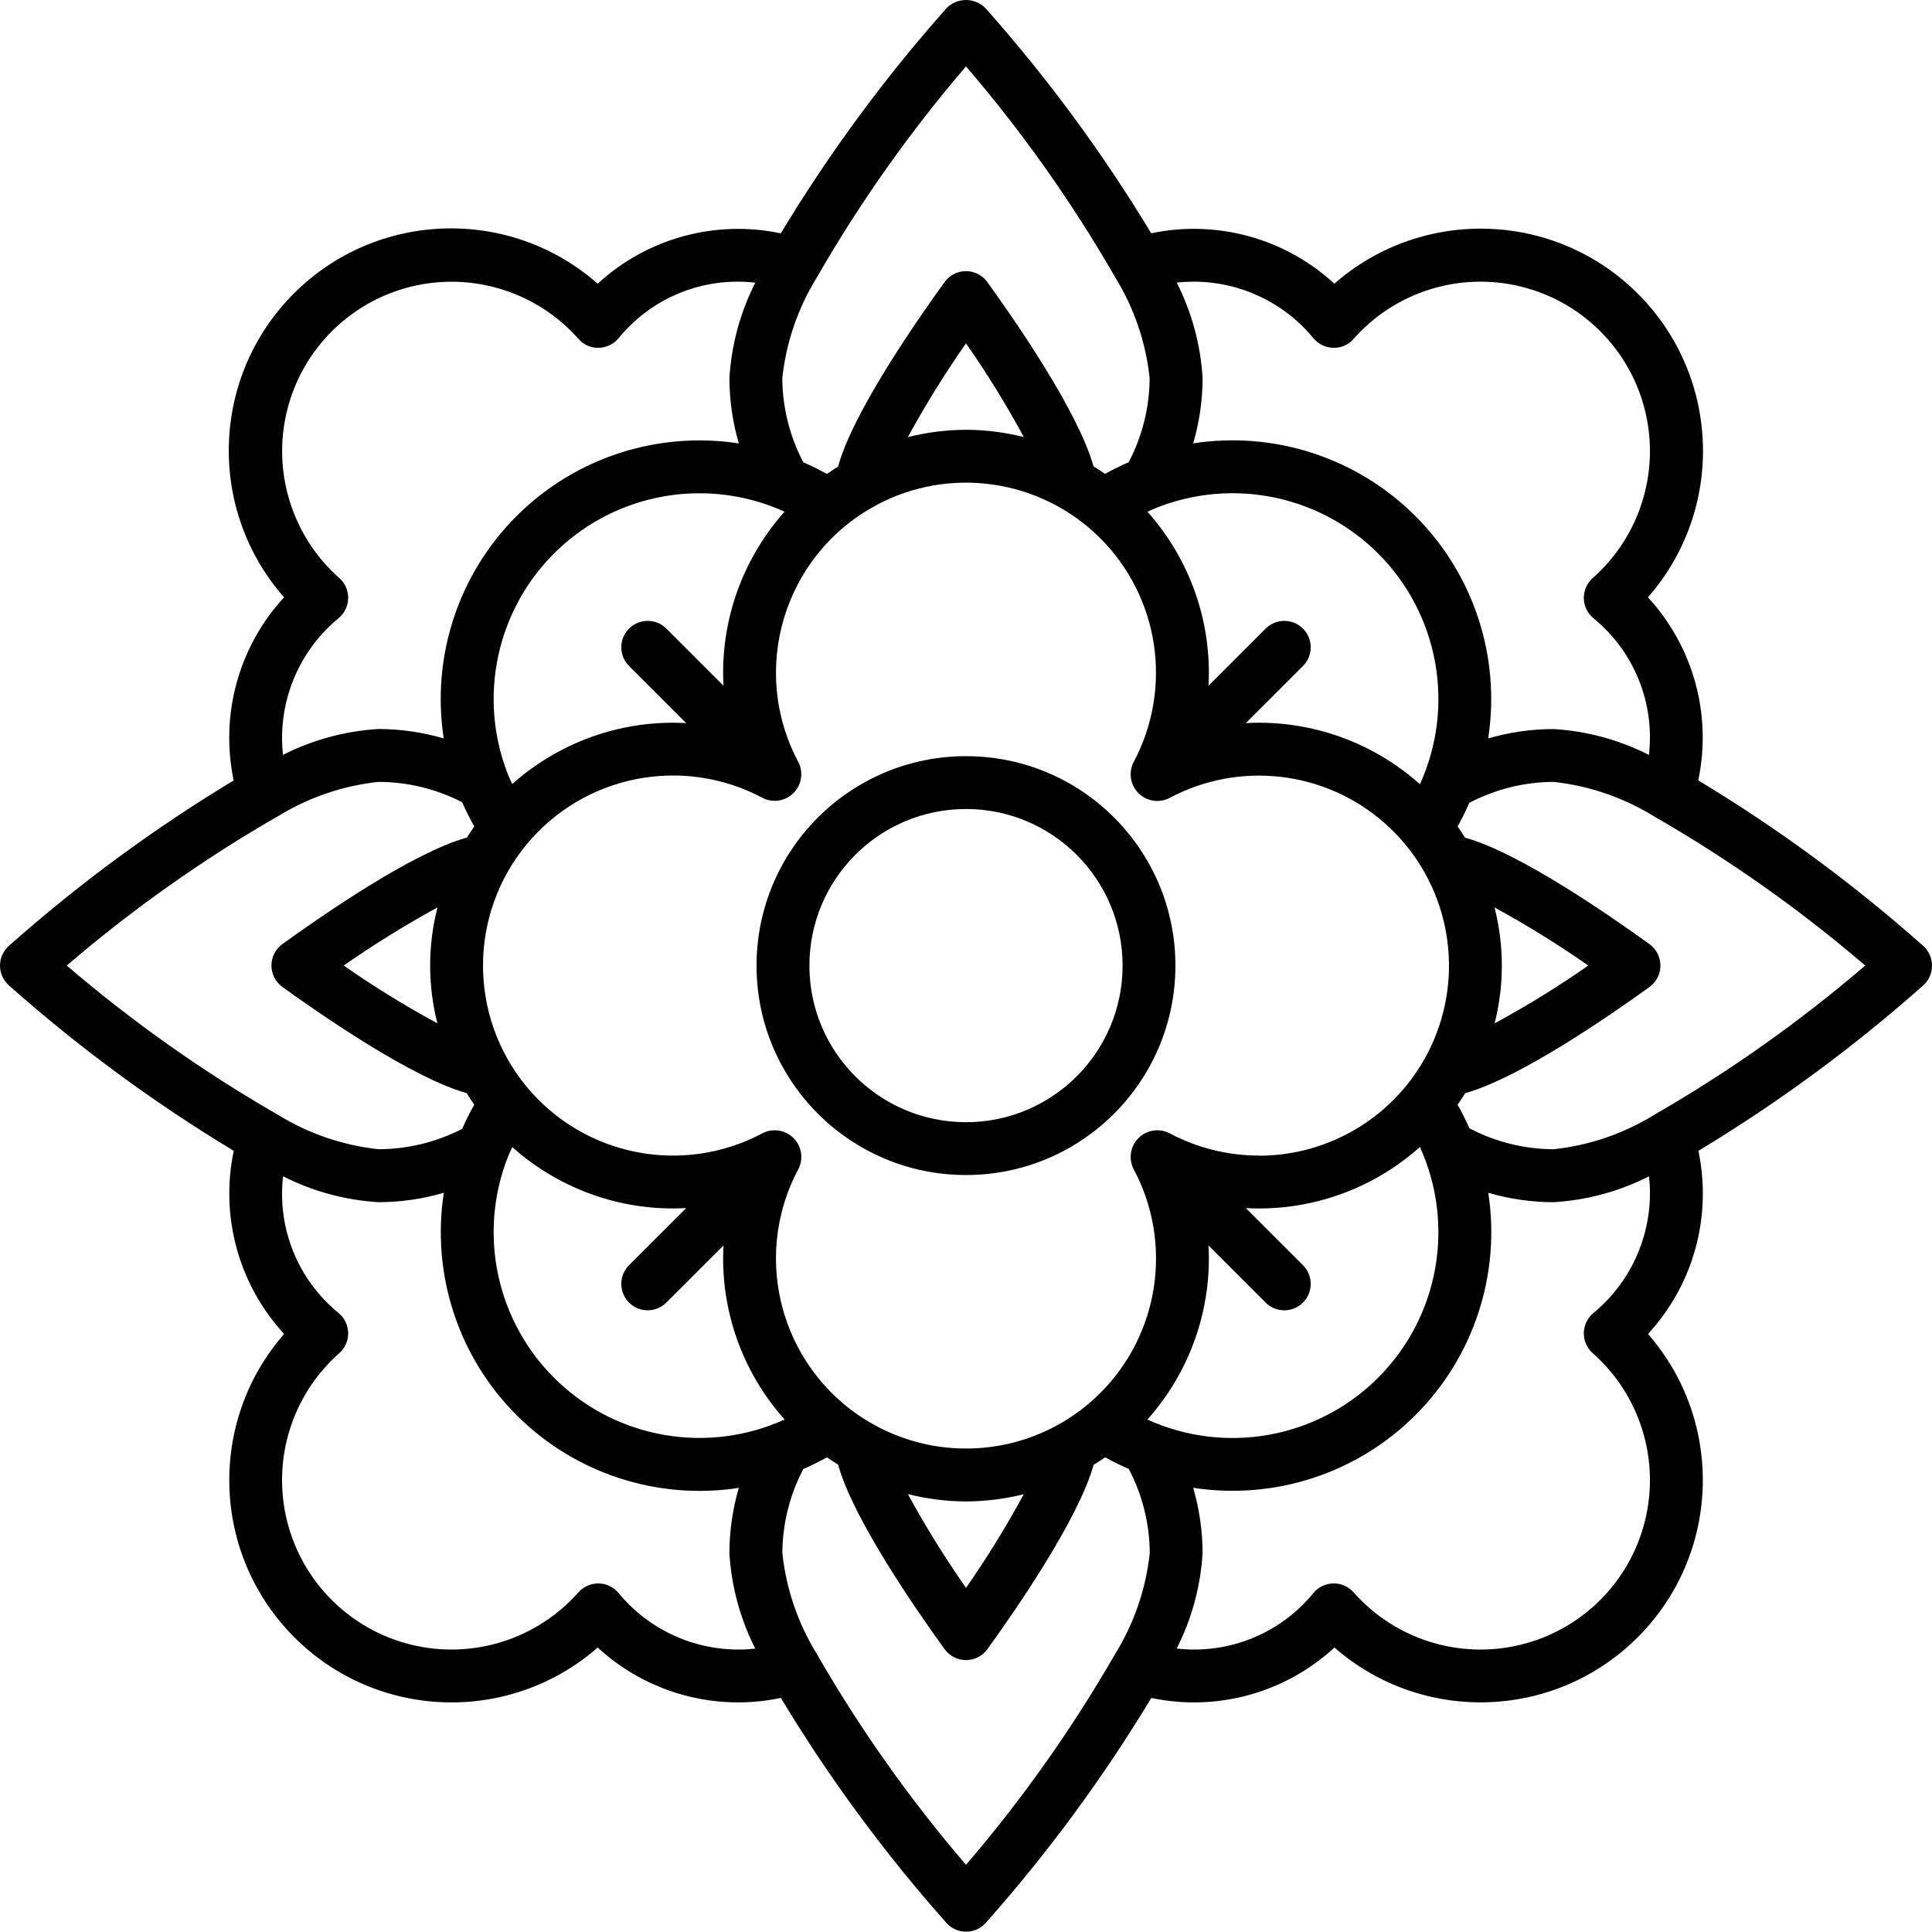
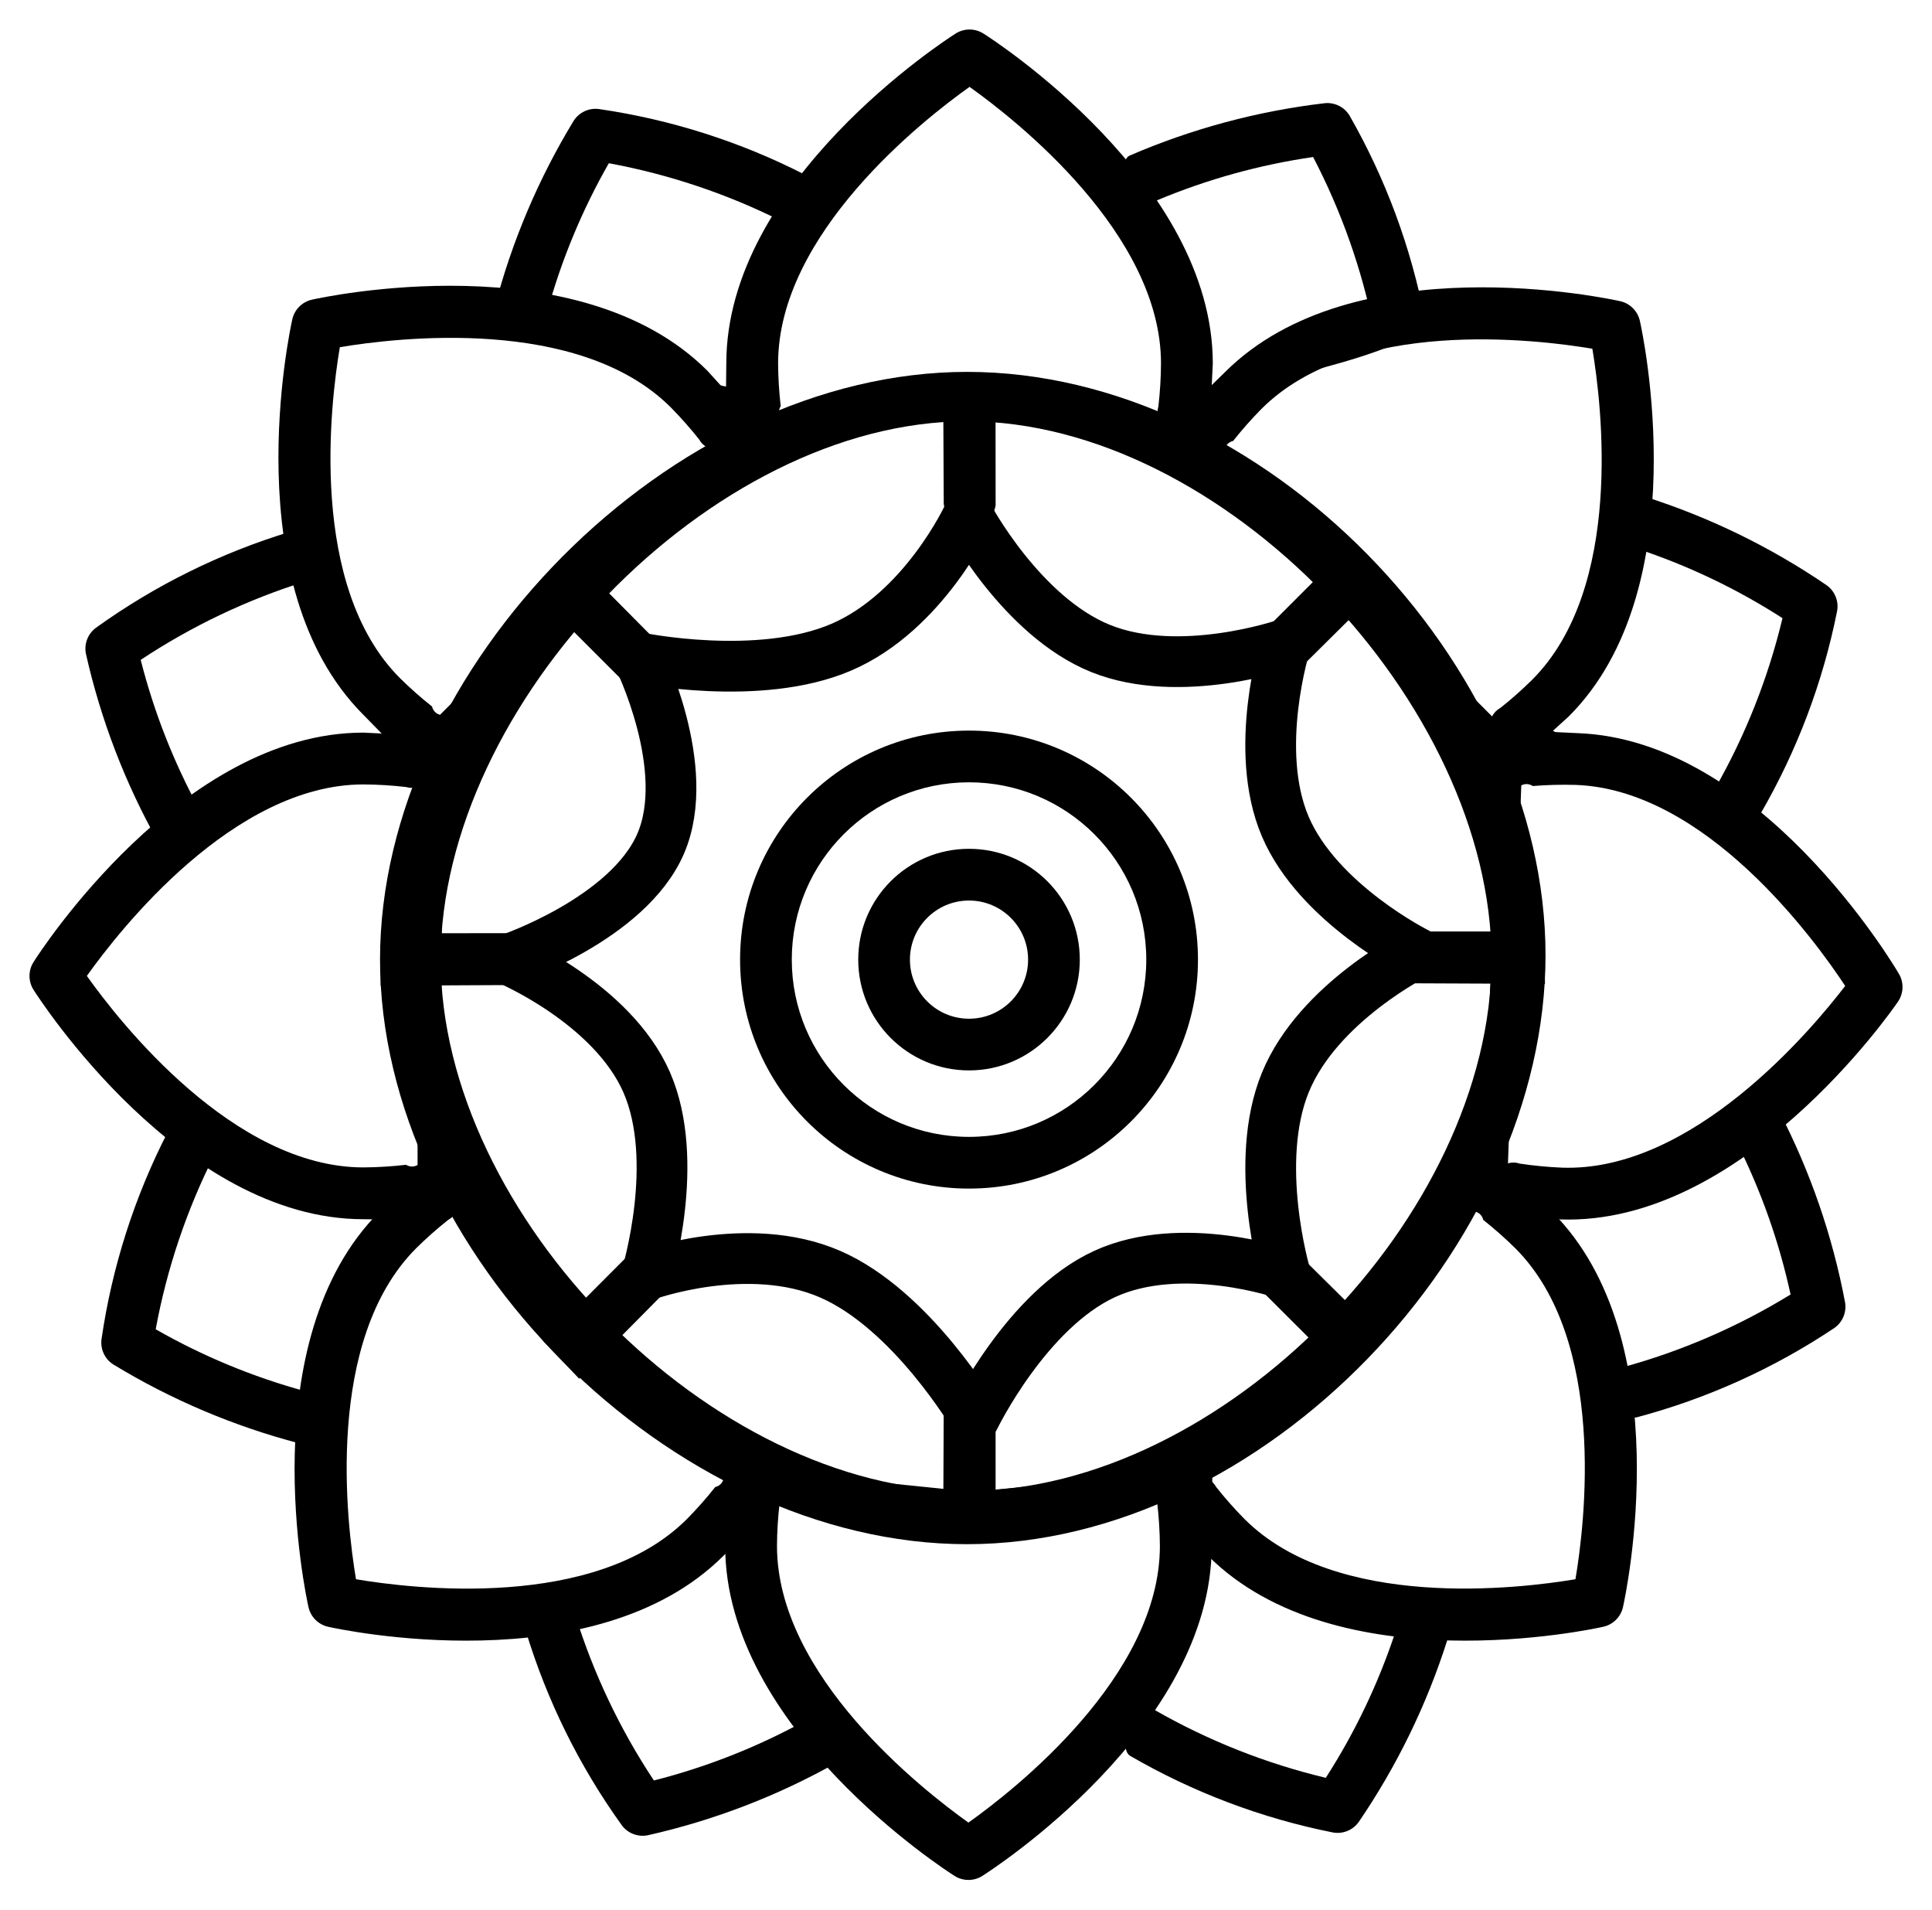
- <svg xmlns="http://www.w3.org/2000/svg" id="User_Interface" data-name="User Interface" width="112" height="111.98" viewBox="0 0 112 111.98">
-   <path id="Path_509" data-name="Path 509" d="M62.266,50.125A12.141,12.141,0,1,0,74.406,62.266,12.141,12.141,0,0,0,62.266,50.125Zm0,21.219a9.078,9.078,0,1,1,9.078-9.078,9.078,9.078,0,0,1-9.078,9.078Z" transform="translate(-6.266 -6.289)" />
-   <path id="Path_510" data-name="Path 510" d="M112,56a1.529,1.529,0,0,0-.513-1.144A88.379,88.379,0,0,0,98.45,45.265a12,12,0,0,0-2.918-10.612A12.883,12.883,0,0,0,77.354,16.472,12.01,12.01,0,0,0,66.737,13.55,88.357,88.357,0,0,0,57.144.516a1.58,1.58,0,0,0-2.287,0,88.356,88.356,0,0,0-9.593,13.037A12.01,12.01,0,0,0,34.65,16.472,12.883,12.883,0,0,0,16.468,34.653,12.01,12.01,0,0,0,13.547,45.27,88.356,88.356,0,0,0,.513,54.86a1.532,1.532,0,0,0,0,2.287A88.355,88.355,0,0,0,13.55,66.74a12.01,12.01,0,0,0,2.922,10.617A12.883,12.883,0,0,0,34.65,95.535a12.01,12.01,0,0,0,10.617,2.922,88.359,88.359,0,0,0,9.594,13.038,1.532,1.532,0,0,0,2.287,0,88.357,88.357,0,0,0,9.594-13.037,12.01,12.01,0,0,0,10.617-2.922A12.883,12.883,0,0,0,95.536,77.358a12,12,0,0,0,2.921-10.616,88.38,88.38,0,0,0,13.037-9.594A1.53,1.53,0,0,0,112,56ZM69.183,16.354a9,9,0,0,1,6.958,3.278,1.528,1.528,0,0,0,1.153.555,1.468,1.468,0,0,0,1.173-.514A9.822,9.822,0,1,1,92.331,33.537a1.532,1.532,0,0,0,.04,2.326,8.909,8.909,0,0,1,3.219,7.926,14.1,14.1,0,0,0-5.529-1.5,13.627,13.627,0,0,0-3.79.545,14.995,14.995,0,0,0-17.1-17.107,13.627,13.627,0,0,0,.545-3.79,14.1,14.1,0,0,0-1.5-5.529A8.935,8.935,0,0,1,69.183,16.354Zm3.8,50.662a11.037,11.037,0,0,1-5.194-1.3,1.545,1.545,0,0,0-2.076,2.076A11.012,11.012,0,0,1,50.674,82.624l-.012-.008a11.008,11.008,0,0,1-4.375-14.824,1.545,1.545,0,0,0-2.076-2.076,11.017,11.017,0,1,1,0-19.432,1.543,1.543,0,0,0,2.076-2.069,11.013,11.013,0,0,1,4.446-14.865l.017-.014A11.016,11.016,0,0,1,65.713,44.214a1.544,1.544,0,0,0,2.076,2.076,11.017,11.017,0,1,1,5.194,20.733Zm9.331-21.528a14.005,14.005,0,0,0-9.331-3.565c-.254,0-.507.009-.76.023l3.312-3.312a1.531,1.531,0,0,0-2.166-2.166l-3.312,3.312c.014-.253.023-.507.023-.76a14.005,14.005,0,0,0-3.565-9.331,11.931,11.931,0,0,1,15.8,15.8ZM56,24.941a14.041,14.041,0,0,0-3.37.424A57.855,57.855,0,0,1,56,19.93a56.358,56.358,0,0,1,3.351,5.43A14.04,14.04,0,0,0,56,24.941ZM45.485,29.689A14.005,14.005,0,0,0,41.92,39.02c0,.254.009.507.023.76l-3.312-3.312a1.531,1.531,0,0,0-2.166,2.166l3.312,3.312c-.253-.014-.507-.023-.76-.023a14,14,0,0,0-9.32,3.555c-.077-.165-.16-.328-.228-.5A11.931,11.931,0,0,1,45.482,29.689ZM25.36,59.352A56.357,56.357,0,0,1,19.926,56a57.856,57.856,0,0,1,5.435-3.368,13.591,13.591,0,0,0-.005,6.719Zm4.112,7.674c.068-.17.151-.332.227-.5a14,14,0,0,0,9.321,3.556c.254,0,.508-.009.76-.023l-3.315,3.312a1.531,1.531,0,0,0,2.166,2.166l3.312-3.312c-.014.253-.023.507-.023.76a14.005,14.005,0,0,0,3.565,9.331A11.931,11.931,0,0,1,29.469,67.028ZM56,87.066a14.04,14.04,0,0,0,3.349-.419A56.359,56.359,0,0,1,56,92.077a57.853,57.853,0,0,1-3.368-5.435A14.041,14.041,0,0,0,56,87.066Zm10.515-4.749a14.005,14.005,0,0,0,3.565-9.331c0-.254-.009-.507-.023-.76l3.312,3.312a1.531,1.531,0,0,0,2.166-2.166L72.223,70.06c.253.014.507.023.76.023a14.005,14.005,0,0,0,9.331-3.565,11.931,11.931,0,0,1-15.8,15.8ZM86.64,52.633A57.857,57.857,0,0,1,92.074,56a56.359,56.359,0,0,1-5.43,3.351,13.591,13.591,0,0,0-.005-6.719ZM56,3.874a80.144,80.144,0,0,1,8.617,12.17c.01.017.018.036.029.052a13.943,13.943,0,0,1,2,5.845,10.617,10.617,0,0,1-1.216,4.881,14.908,14.908,0,0,0-1.368.675c-.219-.153-.445-.3-.672-.438-.875-3.155-4.526-8.431-6.156-10.685A1.531,1.531,0,0,0,56,15.743h0a1.531,1.531,0,0,0-1.241.634c-1.654,2.285-5.337,7.6-6.175,10.7-.22.136-.437.274-.649.423a14.906,14.906,0,0,0-1.368-.676,10.617,10.617,0,0,1-1.216-4.881,13.934,13.934,0,0,1,2.013-5.852l.019-.035A80.3,80.3,0,0,1,56,3.874ZM16.351,42.82a9,9,0,0,1,3.278-6.958,1.532,1.532,0,0,0,.04-2.326A9.822,9.822,0,1,1,33.534,19.672a1.481,1.481,0,0,0,1.172.515,1.528,1.528,0,0,0,1.153-.555,8.909,8.909,0,0,1,7.926-3.219,14.1,14.1,0,0,0-1.5,5.529,13.627,13.627,0,0,0,.545,3.79,14.995,14.995,0,0,0-17.107,17.1,13.627,13.627,0,0,0-3.79-.545,14.1,14.1,0,0,0-5.529,1.5A8.935,8.935,0,0,1,16.351,42.82Zm-.31,4.566.052-.028a13.93,13.93,0,0,1,5.845-2.005,10.631,10.631,0,0,1,4.855,1.18,15.091,15.091,0,0,0,.7,1.4c-.149.212-.286.43-.423.649-3.1.84-8.414,4.52-10.7,6.175a1.531,1.531,0,0,0,0,2.482c2.254,1.629,7.529,5.278,10.685,6.156.141.228.284.453.438.672a15.092,15.092,0,0,0-.7,1.4,10.631,10.631,0,0,1-4.855,1.18,13.934,13.934,0,0,1-5.853-2.013l-.033-.017A80.361,80.361,0,0,1,3.871,56a80.188,80.188,0,0,1,12.17-8.617ZM42.816,95.652a9,9,0,0,1-6.958-3.278,1.528,1.528,0,0,0-1.153-.555,1.555,1.555,0,0,0-1.172.515A9.822,9.822,0,1,1,19.669,78.47a1.532,1.532,0,0,0-.04-2.326,8.909,8.909,0,0,1-3.219-7.926,14.1,14.1,0,0,0,5.529,1.5,13.627,13.627,0,0,0,3.79-.545,14.995,14.995,0,0,0,17.1,17.107,13.627,13.627,0,0,0-.545,3.79,14.1,14.1,0,0,0,1.5,5.529,8.936,8.936,0,0,1-.968.055ZM56,108.132a80.236,80.236,0,0,1-8.617-12.169c-.01-.018-.018-.036-.029-.053a13.943,13.943,0,0,1-2-5.845,10.617,10.617,0,0,1,1.216-4.881,14.9,14.9,0,0,0,1.368-.675c.212.149.43.286.649.423.84,3.1,4.52,8.414,6.175,10.7A1.531,1.531,0,0,0,56,96.264h0a1.531,1.531,0,0,0,1.241-.634c1.629-2.254,5.278-7.53,6.156-10.685.228-.141.453-.284.672-.437a14.906,14.906,0,0,0,1.368.675,10.617,10.617,0,0,1,1.216,4.881,13.934,13.934,0,0,1-2.012,5.853l-.018.032A80.265,80.265,0,0,1,56,108.132ZM95.649,69.186a9,9,0,0,1-3.278,6.958,1.532,1.532,0,0,0-.04,2.326A9.822,9.822,0,1,1,78.467,92.334a1.532,1.532,0,0,0-2.326.04,8.909,8.909,0,0,1-7.926,3.219,14.1,14.1,0,0,0,1.5-5.529,13.627,13.627,0,0,0-.545-3.79,14.995,14.995,0,0,0,17.107-17.1,13.627,13.627,0,0,0,3.79.545,14.1,14.1,0,0,0,5.529-1.5,8.924,8.924,0,0,1,.055.968Zm.31-4.566-.053.029a13.94,13.94,0,0,1-5.844,2,10.617,10.617,0,0,1-4.881-1.216A14.907,14.907,0,0,0,84.5,64.07c.153-.219.3-.445.438-.672,3.155-.875,8.431-4.526,10.685-6.156a1.531,1.531,0,0,0,0-2.481c-2.285-1.655-7.6-5.337-10.7-6.175-.137-.22-.274-.437-.423-.649a14.908,14.908,0,0,0,.675-1.368,10.617,10.617,0,0,1,4.881-1.216,13.927,13.927,0,0,1,5.851,2.012l.034.018A80.324,80.324,0,0,1,108.129,56a80.189,80.189,0,0,1-12.17,8.617Z" transform="translate(0 -0.026)" />
+ <svg xmlns="http://www.w3.org/2000/svg" width="114.234" height="112.878" viewBox="0 0 114.234 112.878">
+   <g id="User_Interface" transform="translate(1.294 1.724)">
+     <path id="Path_516" data-name="Path 516" d="M.006.355A1.533,1.533,0,0,1,1.594-.917,1.485,1.485,0,0,1,3.072.388L2.8,8.164-.3,8.127Z" transform="matrix(0.999, -0.035, 0.035, 0.999, 54.49, 80.598)" />
+     <path id="Path_517" data-name="Path 517" d="M.31,7.808A1.532,1.532,0,0,0,1.9,9.081a1.485,1.485,0,0,0,1.479-1.3L3.1,0,0,.037Z" transform="matrix(0.999, 0.035, -0.035, 0.999, 54.471, 20.259)" />
+     <path id="Path_518" data-name="Path 518" d="M.006.355A1.533,1.533,0,0,1,1.594-.917,1.485,1.485,0,0,1,3.072.388L2.8,8.164-.3,8.127Z" transform="matrix(-0.035, -0.999, 0.999, -0.035, 81.928, 56.422)" />
+     <path id="Path_519" data-name="Path 519" d="M.31,7.808A1.532,1.532,0,0,0,1.9,9.081a1.485,1.485,0,0,0,1.479-1.3L3.1,0,0,.037Z" transform="matrix(0.035, -0.999, 0.999, 0.035, 21.176, 56.543)" />
+     <path id="Path_520" data-name="Path 520" d="M.006.355A1.533,1.533,0,0,1,1.594-.917,1.485,1.485,0,0,1,3.072.388L2.8,8.164-.3,8.127Z" transform="translate(75.111 38.268) rotate(-137)" />
+     <path id="Path_521" data-name="Path 521" d="M.31,7.808A1.532,1.532,0,0,0,1.9,9.081a1.485,1.485,0,0,0,1.479-1.3L3.1,0,0,.037Z" transform="translate(32.925 79.804) rotate(-133)" />
+     <path id="Path_522" data-name="Path 522" d="M.006.355A1.533,1.533,0,0,1,1.594-.917,1.485,1.485,0,0,1,3.072.388L2.8,8.164-.3,8.127Z" transform="translate(38.157 36.785) rotate(133)" />
+     <path id="Path_523" data-name="Path 523" d="M.31,7.808A1.532,1.532,0,0,0,1.9,9.081a1.485,1.485,0,0,0,1.479-1.3L3.1,0,0,.037Z" transform="translate(80.62 77.503) rotate(137)" />
+     <g id="Group_406" data-name="Group 406">
+       <path id="Path_525" data-name="Path 525" d="M40.531,20.191c-7.62-7.619-22.742-4.345-23.38-4.2a1.535,1.535,0,0,0-1.161,1.158c-.143.64-3.418,15.761,4.2,23.381L22.018,42.4l1.375,1.385,20.3-20.139-1.5-1.623ZM18.8,18.8c3.306-.555,14.137-1.872,19.57,3.561a23.227,23.227,0,0,1,1.676,1.894,1.1,1.1,0,0,0,.49.472L24.723,40.531a.649.649,0,0,1-.472-.49,23.22,23.22,0,0,1-1.894-1.675C16.924,32.933,18.241,22.1,18.8,18.8Z" />
+       <path id="Path_526" data-name="Path 526" d="M40.531,20.191c-7.62-7.619-22.742-4.345-23.38-4.2a1.535,1.535,0,0,0-1.161,1.158c-.143.64-3.418,15.761,4.2,23.381L22.018,42.4l1.375,1.385,8.952-11.7,11.347-8.44-1.5-1.623ZM18.8,18.8c3.306-.555,14.137-1.872,19.57,3.561a23.227,23.227,0,0,1,1.676,1.894,1.1,1.1,0,0,0,.49.472L24.723,40.531a.649.649,0,0,1-.472-.49,23.22,23.22,0,0,1-1.894-1.675C16.924,32.933,18.241,22.1,18.8,18.8Z" transform="translate(56.033 -23.176) rotate(45)" />
+       <path id="Path_528" data-name="Path 528" d="M40.531,20.191c-7.62-7.619-22.742-4.345-23.38-4.2a1.535,1.535,0,0,0-1.161,1.158c-.143.64-3.418,15.761,4.2,23.381L22.018,42.4l1.375,1.385,20.3-20.139-1.5-1.623ZM18.8,18.8c3.306-.555,14.137-1.872,19.57,3.561a23.227,23.227,0,0,1,1.676,1.894,1.1,1.1,0,0,0,.49.472L24.723,40.531a.649.649,0,0,1-.472-.49,23.22,23.22,0,0,1-1.894-1.675C16.924,32.933,18.241,22.1,18.8,18.8Z" transform="translate(111.658 0.092) rotate(90)" />
+       <path id="Path_527" data-name="Path 527" d="M40.531,20.191c-7.62-7.619-22.742-4.345-23.38-4.2a1.535,1.535,0,0,0-1.161,1.158c-.143.64-3.418,15.761,4.2,23.381L22.018,42.4l1.375,1.385,20.3-20.139-1.5-1.623ZM18.8,18.8c3.306-.555,14.137-1.872,19.57,3.561a23.227,23.227,0,0,1,1.676,1.894,1.1,1.1,0,0,0,.49.472L24.723,40.531a.649.649,0,0,1-.472-.49,23.22,23.22,0,0,1-1.894-1.675C16.924,32.933,18.241,22.1,18.8,18.8Z" transform="translate(134.378 57.487) rotate(137)" />
+       <path id="Path_532" data-name="Path 532" d="M40.531,20.191c-7.62-7.619-22.742-4.345-23.38-4.2a1.535,1.535,0,0,0-1.161,1.158c-.143.64-3.418,15.761,4.2,23.381L22.018,42.4l1.375,1.385,20.3-20.139-1.5-1.623ZM18.8,18.8c3.306-.555,14.137-1.872,19.57,3.561a23.227,23.227,0,0,1,1.676,1.894,1.1,1.1,0,0,0,.49.472L24.723,40.531a.649.649,0,0,1-.472-.49,23.22,23.22,0,0,1-1.894-1.675C16.924,32.933,18.241,22.1,18.8,18.8Z" transform="translate(110.658 110.432) rotate(180)" />
+       <path id="Path_531" data-name="Path 531" d="M40.531,20.191c-7.62-7.619-22.742-4.345-23.38-4.2a1.535,1.535,0,0,0-1.161,1.158c-.143.64-3.418,15.761,4.2,23.381L22.018,42.4l1.375,1.385,9.074-11,11.225-9.142-1.5-1.623ZM18.8,18.8c3.306-.555,14.137-1.872,19.57,3.561a23.227,23.227,0,0,1,1.676,1.894,1.1,1.1,0,0,0,.49.472L24.723,40.531a.649.649,0,0,1-.472-.49,23.22,23.22,0,0,1-1.894-1.675C16.924,32.933,18.241,22.1,18.8,18.8Z" transform="translate(55.967 132.605) rotate(-135)" />
+       <path id="Path_530" data-name="Path 530" d="M40.531,20.191c-7.62-7.619-22.742-4.345-23.38-4.2a1.535,1.535,0,0,0-1.161,1.158c-.143.64-3.418,15.761,4.2,23.381L22.018,42.4l1.375,1.385,20.3-20.139-1.5-1.623ZM18.8,18.8c3.306-.555,14.137-1.872,19.57,3.561a23.227,23.227,0,0,1,1.676,1.894,1.1,1.1,0,0,0,.49.472L24.723,40.531a.649.649,0,0,1-.472-.49,23.22,23.22,0,0,1-1.894-1.675C16.924,32.933,18.241,22.1,18.8,18.8Z" transform="translate(0.955 110.432) rotate(-90)" />
+       <path id="Path_529" data-name="Path 529" d="M40.531,20.191c-7.62-7.619-22.742-4.345-23.38-4.2a1.535,1.535,0,0,0-1.161,1.158c-.143.64-3.418,15.761,4.2,23.381L22.018,42.4l1.375,1.385,20.3-20.139-1.5-1.623ZM18.8,18.8c3.306-.555,14.137-1.872,19.57,3.561a23.227,23.227,0,0,1,1.676,1.894,1.1,1.1,0,0,0,.49.472L24.723,40.531a.649.649,0,0,1-.472-.49,23.22,23.22,0,0,1-1.894-1.675C16.924,32.933,18.241,22.1,18.8,18.8Z" transform="translate(-22.746 55.967) rotate(-45)" />
+     </g>
+     <g id="Group_407" data-name="Group 407" transform="translate(23.495 -16.34) rotate(21)">
+       <path id="Path_529-2" data-name="Path 529" d="M29.963,15.477a39.121,39.121,0,0,0-12.813.514,1.535,1.535,0,0,0-1.161,1.158,41.21,41.21,0,0,0-.622,11.943c.2,1.994,14.858-.317,14.858-.317S31.9,15.769,29.963,15.477ZM18.8,18.8a38.28,38.28,0,0,1,10.86-.264c1.444.187.819,11.11.819,11.11s-11.893.684-12.1-1.323A37.94,37.94,0,0,1,18.8,18.8Z" transform="translate(-22.746 55.965) rotate(-45)" />
+       <path id="Path_535" data-name="Path 535" d="M29.963,15.477a39.121,39.121,0,0,0-12.813.514,1.535,1.535,0,0,0-1.161,1.158,41.21,41.21,0,0,0-.622,11.943c.2,1.994,14.858-.317,14.858-.317S31.9,15.769,29.963,15.477ZM18.8,18.8a38.28,38.28,0,0,1,10.86-.264c1.444.187.819,11.11.819,11.11s-11.893.684-12.1-1.323A37.94,37.94,0,0,1,18.8,18.8Z" transform="translate(60.685 -23.071) rotate(51)" />
+       <path id="Path_533" data-name="Path 533" d="M29.963,15.477a39.121,39.121,0,0,0-12.813.514,1.535,1.535,0,0,0-1.161,1.158,41.21,41.21,0,0,0-.622,11.943c.2,1.994,14.858-.317,14.858-.317S31.9,15.769,29.963,15.477ZM18.8,18.8a38.28,38.28,0,0,1,10.86-.264c1.444.187.819,11.11.819,11.11s-11.893.684-12.1-1.323A37.94,37.94,0,0,1,18.8,18.8Z" transform="translate(0.036 0.167) rotate(-1)" />
+       <path id="Path_534" data-name="Path 534" d="M29.963,15.477a39.121,39.121,0,0,0-12.813.514,1.535,1.535,0,0,0-1.161,1.158,41.21,41.21,0,0,0-.622,11.943c.2,1.994,14.858-.317,14.858-.317S31.9,15.769,29.963,15.477ZM18.8,18.8a38.28,38.28,0,0,1,10.86-.264c1.444.187.819,11.11.819,11.11s-11.893.684-12.1-1.323A37.94,37.94,0,0,1,18.8,18.8Z" transform="matrix(-0.035, 0.999, -0.999, -0.035, 113.024, 0.751)" />
+       <path id="Path_539" data-name="Path 539" d="M29.963,15.477a39.121,39.121,0,0,0-12.813.514,1.535,1.535,0,0,0-1.161,1.158,41.21,41.21,0,0,0-.622,11.943c.2,1.994,14.858-.317,14.858-.317S31.9,15.769,29.963,15.477ZM18.8,18.8a38.28,38.28,0,0,1,10.86-.264c1.444.187.819,11.11.819,11.11s-11.893.684-12.1-1.323A37.94,37.94,0,0,1,18.8,18.8Z" transform="matrix(-0.731, 0.682, -0.682, -0.731, 134.923, 56.949)" />
+       <path id="Path_538" data-name="Path 538" d="M29.963,15.477a39.121,39.121,0,0,0-12.813.514,1.535,1.535,0,0,0-1.161,1.158,41.21,41.21,0,0,0-.622,11.943c.2,1.994,14.858-.317,14.858-.317S31.9,15.769,29.963,15.477ZM18.8,18.8a38.28,38.28,0,0,1,10.86-.264c1.444.187.819,11.11.819,11.11s-11.893.684-12.1-1.323A37.94,37.94,0,0,1,18.8,18.8Z" transform="translate(55.909 133.522) rotate(-135)" />
+       <path id="Path_537" data-name="Path 537" d="M29.963,15.477a39.121,39.121,0,0,0-12.813.514,1.535,1.535,0,0,0-1.161,1.158,41.21,41.21,0,0,0-.622,11.943c.2,1.994,14.858-.317,14.858-.317S31.9,15.769,29.963,15.477ZM18.8,18.8a38.28,38.28,0,0,1,10.86-.264c1.444.187.819,11.11.819,11.11s-11.893.684-12.1-1.323A37.94,37.94,0,0,1,18.8,18.8Z" transform="translate(111.074 111.996) rotate(-178)" />
+       <path id="Path_536" data-name="Path 536" d="M29.963,15.477a39.121,39.121,0,0,0-12.813.514,1.535,1.535,0,0,0-1.161,1.158,41.21,41.21,0,0,0-.622,11.943c.2,1.994,14.858-.317,14.858-.317S31.9,15.769,29.963,15.477ZM18.8,18.8a38.28,38.28,0,0,1,10.86-.264c1.444.187.819,11.11.819,11.11s-11.893.684-12.1-1.323A37.94,37.94,0,0,1,18.8,18.8Z" transform="translate(0.381 111.715) rotate(-91)" />
+     </g>
+     <path id="Path_524" data-name="Path 524" d="M107.643,73.248c0-17.228-16.7-34.486-34.2-34.486S38.73,56.274,38.73,73.5s17.208,34.562,34.71,34.562S107.643,90.476,107.643,73.248Zm-34.2,31.666c-15.136,0-31.126-16.325-31.126-31.412S58.3,41.682,73.44,41.682s31.009,16.733,31.009,31.82S88.576,104.914,73.44,104.914Z" transform="translate(-17.554 -18.502)" />
+     <path id="Path_540" data-name="Path 540" d="M62.037,48.5A13.537,13.537,0,1,0,75.574,62.037,13.537,13.537,0,0,0,62.037,48.5Zm0,24.017a10.48,10.48,0,1,1,10.48-10.48A10.48,10.48,0,0,1,62.037,72.517Z" transform="translate(-6.035 -7.035)" />
+     <path id="Path_541" data-name="Path 541" d="M63.05,56.5a6.55,6.55,0,1,0,6.55,6.55,6.55,6.55,0,0,0-6.55-6.55Zm0,10.044a3.493,3.493,0,1,1,3.493-3.493A3.493,3.493,0,0,1,63.05,66.544Z" transform="translate(-7.049 -8.047)" />
+     <path id="Path_544" data-name="Path 544" d="M-19116.512-21018.555s-.3,6.229-4.031,10-10.891,5.074-10.891,5.074,5.447,4.848,5.332,9.705-5.793,9.723-5.793,9.723,6.662.1,10.307,3.66,4.271,10.572,4.271,10.572,4.74-4.246,10.023-4.117,11.109,4.637,11.109,4.637.48-7.039,3.945-10.719,9.91-4,9.91-4-4.27-5.391-4.238-10.52,4.363-10,4.363-10-6.52-.512-10.035-4.014-4.029-10-4.029-10-4.979,4.332-10.039,4.332S-19116.512-21018.555-19116.512-21018.555Z" transform="translate(9906.774 26678.006) rotate(22)" fill="none" stroke="#000" stroke-linejoin="round" stroke-width="3" />
+   </g>
</svg>
